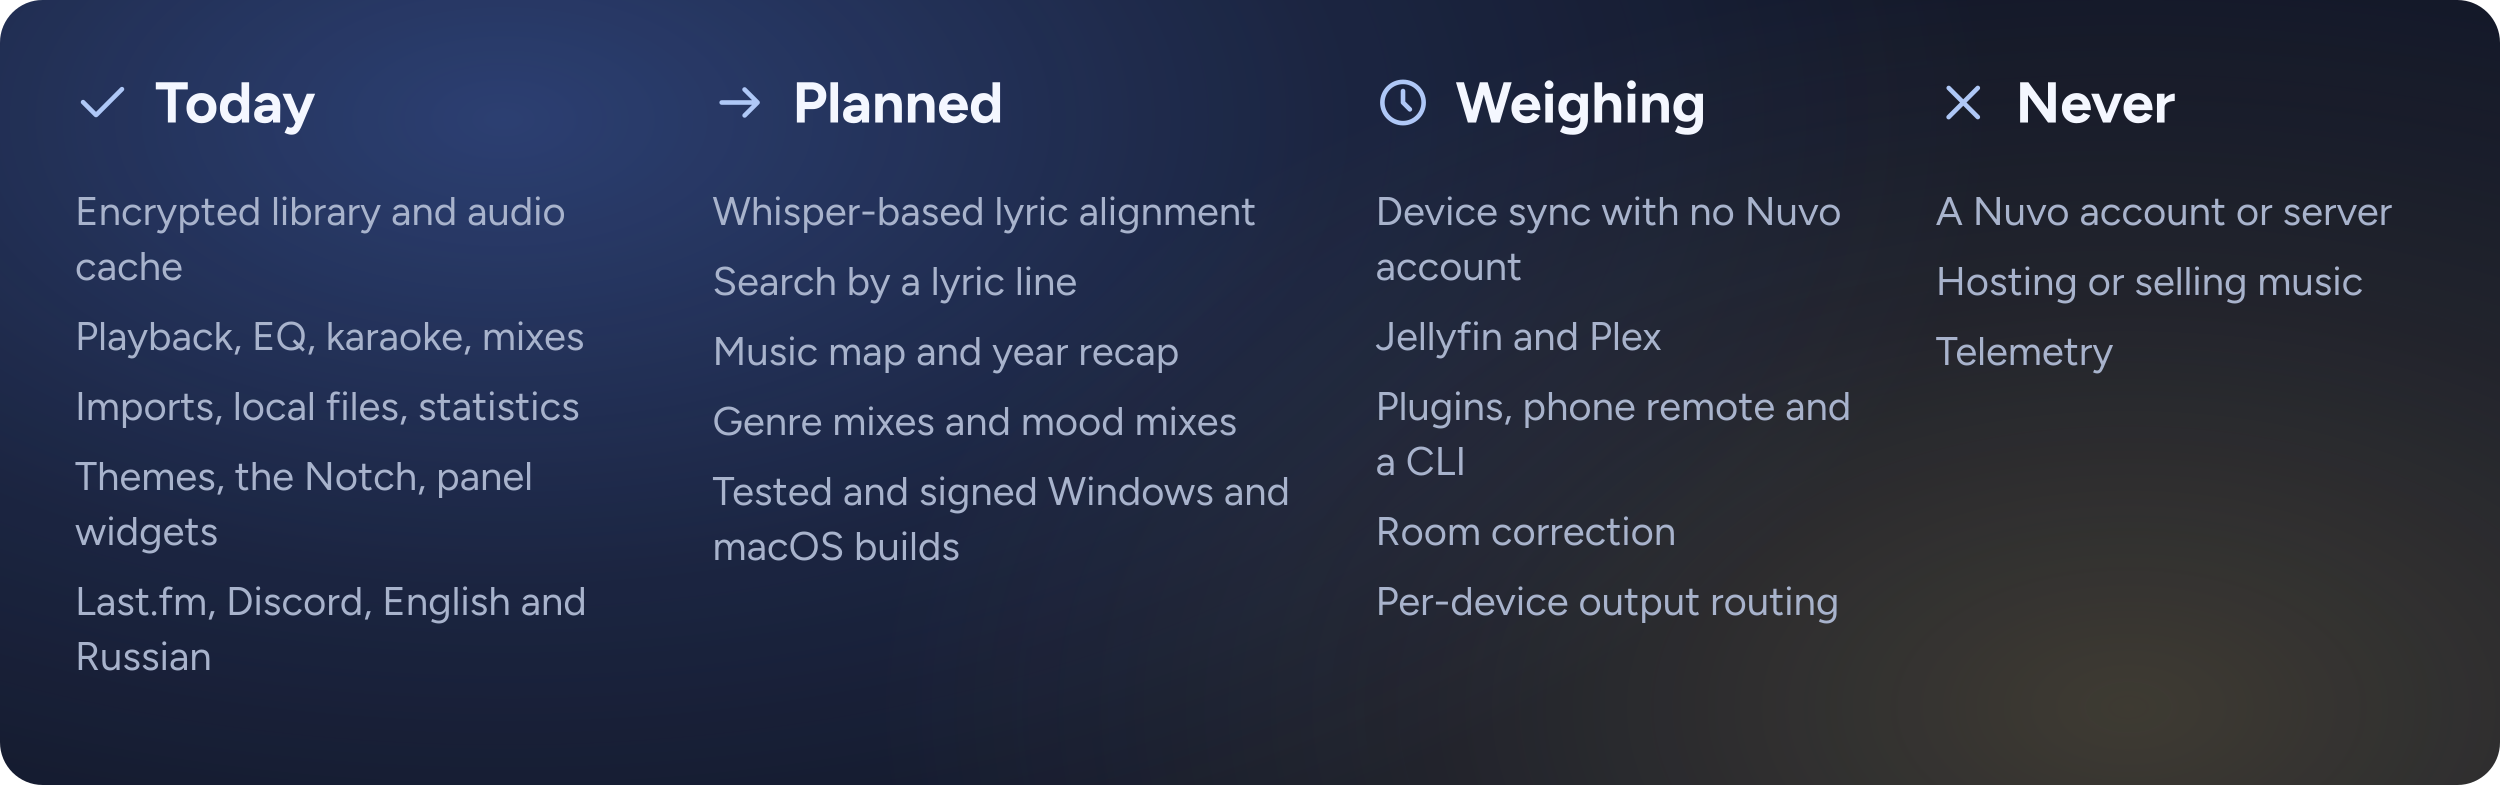
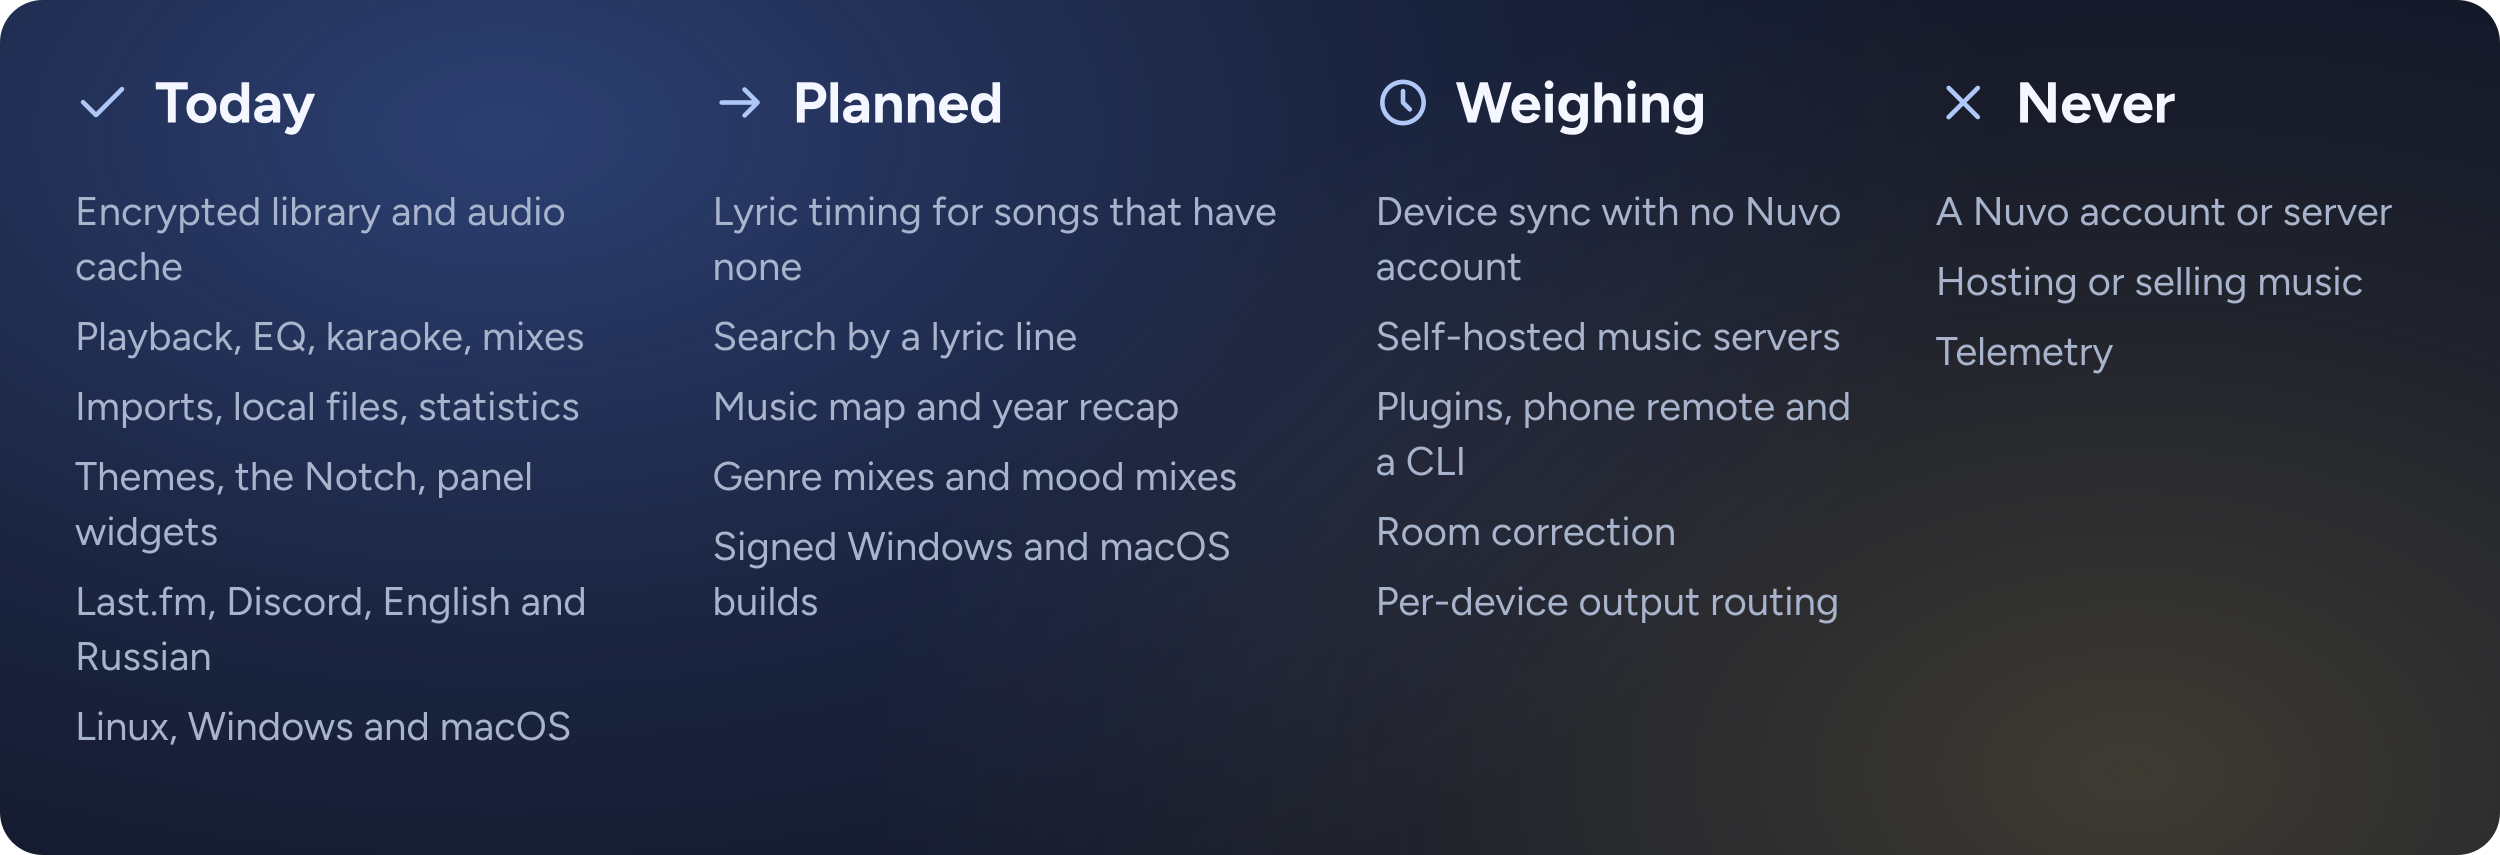
- <svg xmlns="http://www.w3.org/2000/svg" width="1000" height="314" viewBox="0 0 1000 314" role="img" aria-label="Roadmap">
+ <svg xmlns="http://www.w3.org/2000/svg" width="1000" height="342" viewBox="0 0 1000 342" role="img" aria-label="Roadmap">
  <style>@keyframes da{to{transform:translate(26%,18%)}}@keyframes db{to{transform:translate(-24%,-16%)}}.da,.db{transform-box:fill-box}.da{animation:da 47s ease-in-out infinite alternate}.db{animation:db 61s ease-in-out infinite alternate}@media (prefers-reduced-motion:reduce){*{animation:none!important}}</style>
  <defs>
    <path id="g400-2c" d="M40 115 97 -96H187L109 115Z" />
    <path id="g400-2d" d="M58 -261V-334H358V-261Z" />
    <path id="g400-2e" d="M104 14Q81 14 64 -2Q48 -19 48 -41Q48 -64 64 -80Q81 -97 104 -97Q127 -97 143 -80Q159 -64 159 -41Q159 -19 143 -2Q127 14 104 14Z" />
    <path id="g400-41" d="M9 0 294 -700H382L667 0H578L497 -199H180L99 0ZM209 -275H467L338 -594Z" />
    <path id="g400-43" d="M388 12Q288 12 211 -34Q134 -81 90 -162Q46 -244 46 -350Q46 -456 90 -538Q133 -619 210 -666Q286 -712 385 -712Q448 -712 506 -690Q564 -667 610 -626Q656 -586 681 -533L608 -496Q588 -538 553 -569Q518 -600 475 -618Q432 -635 385 -635Q312 -635 254 -598Q196 -562 164 -498Q131 -434 131 -350Q131 -266 164 -201Q197 -136 256 -100Q314 -63 388 -63Q436 -63 479 -82Q522 -102 556 -136Q591 -170 611 -214L685 -177Q659 -122 614 -79Q568 -36 510 -12Q451 12 388 12Z" />
    <path id="g400-44" d="M93 0V-700H306Q405 -700 480 -656Q556 -611 599 -532Q642 -453 642 -350Q642 -248 599 -169Q556 -90 480 -45Q405 0 306 0ZM178 -78H306Q359 -78 404 -98Q449 -119 484 -157Q518 -195 538 -244Q557 -294 557 -350Q557 -406 538 -456Q518 -505 484 -543Q449 -581 404 -602Q359 -622 306 -622H178Z" />
    <path id="g400-45" d="M93 0V-700H507V-623H178V-397H478V-321H178V-77H509V0Z" />
    <path id="g400-47" d="M410 12Q303 12 221 -34Q139 -81 92 -162Q46 -244 46 -349Q46 -456 92 -538Q139 -619 221 -666Q303 -712 410 -712Q466 -712 519 -694Q572 -675 616 -643Q660 -611 687 -570L620 -524Q600 -556 566 -582Q532 -607 492 -621Q451 -635 410 -635Q329 -635 266 -598Q203 -562 167 -498Q131 -434 131 -349Q131 -267 166 -202Q202 -138 266 -101Q329 -64 410 -64Q477 -64 530 -92Q582 -120 612 -170Q642 -220 643 -284H471V-357H724V-291Q724 -200 684 -132Q643 -64 572 -26Q501 12 410 12Z" />
    <path id="g400-48" d="M93 0V-700H178V-399H574V-700H658V0H574V-322H178V0Z" />
    <path id="g400-49" d="M93 0V-700H178V0Z" />
-     <path id="g400-4a" d="M197 12Q161 12 130 2Q100 -9 76 -26Q52 -44 35 -66Q18 -89 7 -113L71 -150Q92 -113 122 -89Q153 -65 198 -65Q234 -65 268 -82Q303 -99 325 -139Q347 -179 347 -244V-700H431V-211Q431 -156 412 -114Q392 -72 358 -44Q325 -16 283 -2Q241 12 197 12Z" />
    <path id="g400-4c" d="M93 0V-700H178V-77H508V0Z" />
    <path id="g400-4d" d="M93 0V-700H181L423 -342L665 -700H752V0H668V-564L423 -199L178 -562V0Z" />
    <path id="g400-4e" d="M93 0V-700H179L596 -138V-700H681V0H596L178 -565V0Z" />
    <path id="g400-4f" d="M391 12Q290 12 212 -34Q134 -80 90 -162Q46 -244 46 -350Q46 -457 90 -538Q133 -620 210 -666Q287 -712 388 -712Q489 -712 566 -666Q644 -619 687 -538Q730 -456 730 -350Q730 -244 687 -162Q644 -80 568 -34Q491 12 391 12ZM391 -65Q466 -65 523 -102Q580 -138 612 -202Q645 -266 645 -350Q645 -433 612 -498Q579 -562 522 -598Q464 -635 388 -635Q313 -635 255 -598Q197 -562 164 -498Q131 -433 131 -350Q131 -266 164 -202Q197 -138 256 -102Q315 -65 391 -65Z" />
    <path id="g400-50" d="M93 0V-700H321Q389 -700 442 -672Q494 -644 524 -594Q553 -544 553 -478Q553 -414 526 -364Q499 -314 452 -286Q405 -257 343 -257H178V0ZM178 -334H343Q398 -334 434 -374Q469 -415 469 -478Q469 -543 427 -583Q385 -623 320 -623H178Z" />
    <path id="g400-51" d="M677 39 589 -50Q548 -20 498 -4Q448 12 391 12Q290 12 212 -34Q134 -80 90 -162Q46 -244 46 -350Q46 -430 71 -496Q96 -563 142 -611Q187 -659 250 -686Q313 -712 388 -712Q489 -712 566 -666Q644 -619 687 -538Q730 -456 730 -350Q730 -276 708 -212Q686 -148 646 -102L731 -16ZM391 -65Q431 -65 466 -76Q501 -88 530 -110L427 -214L483 -267L587 -161Q615 -199 630 -246Q645 -293 645 -350Q645 -433 612 -498Q579 -562 522 -598Q464 -635 388 -635Q313 -635 255 -598Q197 -562 164 -498Q131 -433 131 -350Q131 -266 164 -202Q197 -138 256 -102Q315 -65 391 -65Z" />
    <path id="g400-52" d="M93 0V-700H321Q389 -700 442 -673Q494 -646 524 -598Q553 -550 553 -488Q553 -419 514 -368Q474 -316 410 -292L581 0H488L327 -276Q320 -275 313 -275Q306 -275 299 -275H178V0ZM178 -353H333Q371 -353 401 -370Q431 -388 450 -418Q468 -449 468 -488Q468 -548 426 -586Q385 -623 319 -623H178Z" />
    <path id="g400-53" d="M317 12Q259 12 214 0Q169 -13 136 -36Q103 -58 82 -86Q61 -113 51 -144L132 -172Q147 -128 192 -96Q238 -63 304 -63Q385 -63 431 -95Q477 -127 477 -180Q477 -229 436 -260Q395 -290 328 -307L251 -327Q204 -339 164 -362Q125 -386 102 -422Q78 -459 78 -510Q78 -605 140 -658Q201 -712 317 -712Q386 -712 436 -690Q486 -667 518 -632Q549 -598 562 -558L482 -530Q463 -580 418 -608Q373 -637 309 -637Q242 -637 202 -604Q163 -572 163 -516Q163 -468 194 -442Q225 -417 275 -405L352 -386Q454 -362 508 -306Q563 -251 563 -187Q563 -132 535 -86Q507 -41 452 -14Q398 12 317 12Z" />
    <path id="g400-54" d="M234 0V-623H11V-700H541V-623H318V0Z" />
    <path id="g400-57" d="M223 0 9 -700H94L269 -129L438 -700H522L688 -131L865 -700H950L733 0H642L480 -563L313 0Z" />
    <path id="g400-61" d="M228 12Q140 12 90 -28Q41 -69 41 -141Q41 -217 92 -258Q142 -298 233 -298H372Q367 -369 337 -404Q307 -440 247 -440Q206 -440 176 -424Q147 -407 128 -371L56 -399Q75 -434 102 -460Q129 -485 165 -498Q201 -512 247 -512Q317 -512 362 -484Q408 -457 431 -404Q454 -350 453 -271L452 0H378L374 -67Q352 -29 315 -8Q278 12 228 12ZM232 -58Q275 -58 307 -76Q339 -95 356 -129Q374 -163 374 -211V-231H251Q181 -231 152 -208Q122 -185 122 -142Q122 -103 151 -80Q180 -58 232 -58Z" />
    <path id="g400-62" d="M319 12Q264 12 221 -14Q178 -40 150 -85L146 0H70V-700H150V-416Q178 -461 221 -486Q264 -512 319 -512Q386 -512 437 -479Q488 -446 516 -387Q545 -328 545 -250Q545 -173 516 -114Q488 -54 437 -21Q386 12 319 12ZM301 -61Q348 -61 384 -85Q421 -109 442 -152Q464 -195 464 -250Q464 -305 444 -348Q423 -391 386 -415Q349 -439 302 -439Q258 -439 224 -415Q189 -391 170 -348Q150 -305 150 -250Q150 -195 170 -152Q189 -109 223 -85Q257 -61 301 -61Z" />
    <path id="g400-63" d="M293 12Q219 12 162 -22Q105 -55 73 -114Q41 -173 41 -250Q41 -327 72 -386Q104 -445 161 -478Q218 -512 291 -512Q363 -512 420 -479Q477 -446 507 -386L434 -353Q414 -393 376 -416Q338 -438 289 -438Q240 -438 202 -414Q165 -390 144 -348Q122 -305 122 -250Q122 -195 144 -152Q165 -110 204 -86Q242 -62 291 -62Q340 -62 378 -87Q417 -112 437 -157L510 -124Q480 -60 423 -24Q366 12 293 12Z" />
    <path id="g400-64" d="M267 12Q200 12 149 -21Q98 -54 70 -114Q41 -173 41 -250Q41 -328 70 -387Q98 -446 149 -479Q200 -512 267 -512Q322 -512 366 -486Q409 -461 436 -416V-700H516V0H440L436 -85Q409 -40 366 -14Q322 12 267 12ZM285 -61Q329 -61 362 -84Q396 -108 416 -150Q435 -193 436 -246V-253Q435 -307 416 -350Q396 -392 362 -416Q328 -439 284 -439Q237 -439 200 -415Q163 -391 142 -348Q122 -305 122 -250Q122 -195 143 -152Q164 -109 201 -85Q238 -61 285 -61Z" />
    <path id="g400-65" d="M289 12Q216 12 160 -22Q104 -55 72 -114Q41 -173 41 -250Q41 -327 72 -386Q104 -445 160 -478Q215 -512 287 -512Q357 -512 408 -478Q459 -443 487 -381Q515 -319 515 -235H122Q127 -153 174 -107Q221 -61 293 -61Q346 -61 382 -86Q419 -111 439 -152L508 -117Q489 -78 458 -49Q426 -20 384 -4Q341 12 289 12ZM128 -302H429Q426 -345 406 -376Q387 -407 356 -424Q325 -441 286 -441Q248 -441 213 -424Q178 -408 155 -376Q132 -345 128 -302Z" />
    <path id="g400-66" d="M120 0V-431H28V-500H120V-557Q120 -635 156 -674Q193 -714 268 -714Q288 -714 313 -707Q338 -700 366 -687L336 -624Q313 -633 297 -638Q281 -643 270 -643Q235 -643 218 -620Q200 -598 200 -551V-500H345V-431H200V0Z" />
    <path id="g400-67" d="M270 212Q222 212 182 202Q143 193 116 182Q88 170 76 162L106 97Q119 104 143 114Q167 125 200 132Q232 140 269 140Q317 140 356 120Q394 101 416 60Q437 18 437 -47V-100Q410 -55 366 -30Q322 -4 267 -4Q200 -4 149 -36Q98 -68 70 -126Q41 -183 41 -257Q41 -333 70 -390Q98 -448 149 -480Q200 -512 267 -512Q322 -512 366 -487Q410 -462 437 -416V-500H517V-48Q517 38 485 96Q453 154 397 183Q341 212 270 212ZM286 -73Q330 -73 364 -97Q398 -121 417 -162Q436 -204 436 -259Q436 -312 416 -354Q397 -395 364 -418Q330 -442 285 -442Q238 -442 202 -418Q165 -395 144 -354Q124 -312 124 -259Q124 -204 145 -162Q166 -121 202 -97Q239 -73 286 -73Z" />
    <path id="g400-68" d="M70 0V-700H150V-427Q175 -468 215 -490Q255 -512 308 -512Q366 -512 410 -488Q454 -465 478 -414Q503 -363 502 -280V0H422V-256Q422 -330 404 -369Q387 -408 357 -422Q327 -437 289 -437Q223 -437 186 -390Q150 -344 150 -259V0Z" />
    <path id="g400-69" d="M75 0V-500H155V0ZM116 -616Q96 -616 81 -631Q66 -646 66 -666Q66 -687 81 -702Q96 -716 116 -716Q137 -716 152 -702Q166 -687 166 -666Q166 -646 152 -631Q137 -616 116 -616Z" />
    <path id="g400-6b" d="M70 0V-700H150V-274L363 -500H464L278 -300L484 0H385L225 -242L150 -163V0Z" />
    <path id="g400-6c" d="M70 0V-700H150V0Z" />
    <path id="g400-6d" d="M70 0V-500H145L149 -430Q172 -470 208 -491Q244 -512 292 -512Q352 -512 394 -484Q437 -456 456 -399Q477 -454 518 -483Q558 -512 614 -512Q698 -512 746 -456Q795 -400 794 -286V0H714V-256Q714 -330 698 -369Q683 -408 657 -422Q631 -437 597 -437Q538 -437 505 -390Q472 -344 472 -259V0H392V-256Q392 -330 376 -369Q361 -408 334 -422Q308 -437 274 -437Q216 -437 183 -390Q150 -344 150 -259V0Z" />
    <path id="g400-6e" d="M70 0V-500H145L149 -425Q174 -467 214 -490Q254 -512 307 -512Q366 -512 410 -488Q453 -465 478 -414Q502 -363 501 -280V0H421V-256Q421 -330 404 -369Q387 -408 357 -422Q327 -437 289 -437Q223 -437 186 -390Q150 -344 150 -259V0Z" />
    <path id="g400-6f" d="M291 12Q218 12 162 -22Q105 -55 73 -114Q41 -173 41 -250Q41 -327 72 -386Q104 -445 160 -478Q217 -512 289 -512Q363 -512 420 -478Q476 -445 508 -386Q539 -327 539 -250Q539 -173 508 -114Q476 -55 420 -22Q364 12 291 12ZM291 -62Q341 -62 378 -86Q415 -110 436 -152Q458 -194 458 -250Q458 -306 436 -348Q415 -390 377 -414Q339 -438 289 -438Q240 -438 202 -414Q165 -390 144 -348Q122 -306 122 -250Q122 -195 144 -152Q165 -110 204 -86Q242 -62 291 -62Z" />
    <path id="g400-70" d="M75 200V-500H150L154 -415Q182 -460 226 -486Q269 -512 324 -512Q391 -512 442 -479Q493 -446 522 -387Q550 -328 550 -250Q550 -173 522 -114Q493 -54 442 -21Q391 12 324 12Q269 12 226 -14Q183 -39 155 -84V200ZM306 -61Q353 -61 390 -85Q426 -109 448 -152Q469 -195 469 -250Q469 -305 448 -348Q428 -391 391 -415Q354 -439 307 -439Q263 -439 228 -415Q194 -391 174 -348Q155 -305 155 -250Q155 -195 174 -152Q194 -109 228 -85Q262 -61 306 -61Z" />
    <path id="g400-72" d="M70 0V-500H150V-411Q180 -458 228 -480Q275 -502 327 -502V-427Q283 -427 242 -412Q202 -398 176 -365Q150 -332 150 -275V0Z" />
    <path id="g400-73" d="M245 12Q190 12 149 -4Q108 -21 80 -48Q53 -75 41 -107L111 -136Q128 -102 162 -81Q196 -60 237 -60Q284 -60 316 -78Q348 -97 348 -131Q348 -162 324 -181Q301 -200 255 -212L207 -225Q139 -243 101 -280Q63 -316 63 -362Q63 -433 110 -472Q156 -512 248 -512Q292 -512 328 -499Q364 -486 390 -462Q416 -439 428 -407L358 -376Q345 -410 315 -425Q285 -440 242 -440Q196 -440 170 -420Q144 -401 144 -366Q144 -346 166 -328Q187 -311 229 -300L279 -287Q328 -275 361 -252Q394 -228 411 -198Q428 -168 428 -134Q428 -89 404 -56Q380 -23 339 -6Q298 12 245 12Z" />
    <path id="g400-74" d="M258 12Q185 12 145 -26Q105 -64 105 -133V-429H18V-500H105V-656H185V-500H335V-429H185V-141Q185 -103 206 -82Q226 -62 263 -62Q275 -62 286 -66Q298 -69 317 -83L348 -18Q322 -1 301 6Q280 12 258 12Z" />
    <path id="g400-75" d="M251 12Q193 12 150 -12Q106 -35 82 -86Q57 -138 57 -220V-500H137V-244Q137 -170 154 -131Q171 -92 202 -78Q232 -63 270 -63Q335 -63 372 -110Q408 -157 408 -241V-500H488V0H413L409 -75Q384 -33 344 -10Q304 12 251 12Z" />
    <path id="g400-76" d="M218 0 9 -500H92L260 -93L427 -500H511L302 0Z" />
    <path id="g400-77" d="M180 0 10 -500H91L221 -112L353 -500H433L563 -115L693 -500H774L604 0H524L393 -391L261 0Z" />
    <path id="g400-78" d="M10 0 195 -259 23 -500H118L239 -324L358 -500H453L284 -258L465 0H369L239 -194L107 0Z" />
    <path id="g400-79" d="M115 212Q96 212 71 204Q46 197 18 185L48 118Q71 128 88 133Q106 138 116 138Q143 138 160 124Q178 109 190 82L224 -2L9 -500H94L264 -95L432 -500H518L278 70Q259 114 238 146Q218 178 189 195Q160 212 115 212Z" />
    <path id="g700-4e" d="M76 0V-700H219L561 -230V-700H697V0H561L213 -479V0Z" />
    <path id="g700-50" d="M76 0V-700H336Q410 -700 467 -670Q524 -641 556 -588Q588 -536 588 -467Q588 -399 557 -346Q526 -293 472 -262Q418 -232 347 -232H213V0ZM213 -358H344Q390 -358 420 -388Q449 -419 449 -467Q449 -515 416 -545Q384 -575 333 -575H213Z" />
    <path id="g700-54" d="M224 0V-575H14V-700H570V-575H361V0Z" />
    <path id="g700-57" d="M215 0 8 -700H147L289 -210L424 -700H560L696 -217L838 -700H977L768 0H624L492 -486L358 0Z" />
    <path id="g700-61" d="M219 12Q129 12 80 -28Q30 -68 30 -141Q30 -221 84 -262Q137 -302 234 -302H352Q345 -348 323 -372Q301 -397 260 -397Q228 -397 202 -383Q176 -369 158 -340L42 -380Q56 -412 83 -442Q110 -473 154 -492Q197 -512 260 -512Q336 -512 386 -483Q437 -454 462 -402Q486 -349 485 -277L482 0H359L357 -58Q338 -24 304 -6Q269 12 219 12ZM241 -98Q273 -98 299 -113Q325 -128 340 -152Q355 -176 355 -202V-204H280Q215 -204 190 -188Q165 -173 165 -145Q165 -123 185 -110Q205 -98 241 -98Z" />
    <path id="g700-64" d="M256 12Q187 12 136 -20Q86 -52 58 -111Q30 -170 30 -250Q30 -331 58 -390Q86 -448 136 -480Q187 -512 256 -512Q305 -512 344 -492Q382 -471 406 -433V-700H538V0H413L409 -70Q384 -31 345 -10Q306 12 256 12ZM290 -109Q323 -109 348 -126Q374 -142 389 -172Q404 -202 406 -240V-260Q404 -298 389 -328Q374 -357 348 -374Q322 -390 289 -390Q253 -390 226 -372Q198 -355 182 -323Q167 -291 167 -250Q167 -209 183 -177Q199 -145 226 -127Q254 -109 290 -109Z" />
    <path id="g700-65" d="M283 12Q209 12 152 -22Q95 -55 62 -114Q30 -173 30 -250Q30 -327 64 -386Q97 -445 156 -478Q214 -512 290 -512Q356 -512 412 -478Q467 -443 500 -376Q534 -310 534 -215H168Q173 -165 211 -136Q249 -106 297 -106Q338 -106 364 -124Q390 -141 404 -169L522 -123Q501 -81 468 -50Q434 -20 388 -4Q342 12 283 12ZM175 -313H391Q388 -344 371 -363Q354 -382 331 -391Q308 -400 286 -400Q265 -400 240 -392Q216 -383 198 -364Q179 -345 175 -313Z" />
    <path id="g700-67" d="M282 213Q225 213 181 205Q137 197 107 184Q77 171 58 158L110 52Q124 60 147 70Q170 81 202 88Q234 96 276 96Q316 96 346 80Q377 65 394 32Q412 0 412 -50V-98Q387 -59 347 -36Q307 -14 256 -14Q187 -14 136 -44Q86 -74 58 -128Q30 -182 30 -256Q30 -334 58 -392Q86 -449 136 -480Q187 -512 256 -512Q307 -512 347 -488Q387 -465 412 -422V-500H544V-54Q544 30 512 90Q480 151 422 182Q363 213 282 213ZM294 -125Q328 -125 354 -142Q379 -160 393 -190Q407 -221 407 -260Q407 -300 392 -330Q378 -360 352 -377Q327 -394 293 -394Q258 -394 231 -377Q204 -360 189 -330Q174 -300 173 -260Q174 -221 189 -190Q204 -160 232 -142Q259 -125 294 -125Z" />
    <path id="g700-68" d="M58 0V-700H190V-436Q215 -473 252 -492Q289 -512 335 -512Q395 -512 436 -488Q478 -464 500 -414Q522 -363 522 -283V0H390V-256Q390 -307 378 -335Q366 -363 345 -376Q324 -388 296 -388Q245 -389 218 -357Q190 -325 190 -262V0Z" />
    <path id="g700-69" d="M65 0V-500H197V0ZM131 -581Q101 -581 78 -604Q55 -626 55 -657Q55 -688 78 -710Q101 -733 131 -733Q162 -733 184 -710Q207 -688 207 -657Q207 -626 184 -604Q162 -581 131 -581Z" />
    <path id="g700-6c" d="M57 0V-700H189V0Z" />
    <path id="g700-6e" d="M57 0V-500H181L187 -432Q211 -471 248 -492Q286 -512 334 -512Q393 -512 435 -488Q477 -464 499 -414Q521 -363 520 -283V0H388V-256Q388 -307 376 -335Q365 -363 344 -376Q323 -388 295 -388Q244 -389 216 -357Q189 -325 189 -262V0Z" />
    <path id="g700-6f" d="M292 12Q216 12 156 -22Q97 -55 64 -114Q30 -173 30 -250Q30 -327 63 -386Q96 -445 155 -478Q214 -512 290 -512Q367 -512 426 -478Q485 -445 518 -386Q551 -327 551 -250Q551 -173 518 -114Q485 -55 426 -22Q368 12 292 12ZM292 -110Q329 -110 357 -128Q385 -146 400 -178Q416 -209 416 -250Q416 -291 400 -322Q384 -354 356 -372Q327 -390 290 -390Q254 -390 226 -372Q197 -354 181 -322Q165 -291 165 -250Q165 -209 181 -178Q197 -146 226 -128Q255 -110 292 -110Z" />
    <path id="g700-72" d="M57 0V-500H189V-408Q220 -455 268 -478Q315 -502 366 -502V-374Q320 -374 280 -363Q239 -352 214 -327Q189 -302 189 -263V0Z" />
    <path id="g700-76" d="M212 0 7 -500H143L278 -151L413 -500H549L344 0Z" />
    <path id="g700-79" d="M157 212Q130 212 98 202Q65 191 40 177L89 70Q106 79 120 84Q135 90 146 90Q167 90 183 78Q199 67 209 45L230 -6L4 -500H149L291 -155L427 -500H572L345 43Q324 93 301 132Q278 170 244 191Q211 212 157 212Z" />
    <clipPath id="c1">
-       <rect x="0.0" y="0.0" width="1000.0" height="314.0" rx="17.1" />
+       <rect x="0.0" y="0.0" width="1000.0" height="342.0" rx="17.1" />
    </clipPath>
    <radialGradient id="r2">
      <stop offset="0" stop-color="#5C8BFF" stop-opacity="0.34" />
      <stop offset=".55" stop-color="#5C8BFF" stop-opacity="0.116" />
      <stop offset="1" stop-color="#5C8BFF" stop-opacity="0" />
    </radialGradient>
    <radialGradient id="r3">
      <stop offset="0" stop-color="#F6CE5B" stop-opacity="0.19" />
      <stop offset=".55" stop-color="#F6CE5B" stop-opacity="0.065" />
      <stop offset="1" stop-color="#F6CE5B" stop-opacity="0" />
    </radialGradient>
  </defs>
  <g clip-path="url(#c1)">
-     <rect x="0" y="0" width="1000" height="314" fill="#131829" />
-     <ellipse cx="200" cy="47" rx="600" ry="330" fill="url(#r2)" class="da" />
-     <ellipse cx="850" cy="283" rx="500" ry="298" fill="url(#r3)" class="db" />
+     <rect x="0" y="0" width="1000" height="342" fill="#131829" />
+     <ellipse cx="200" cy="51" rx="600" ry="359" fill="url(#r2)" class="da" />
+     <ellipse cx="850" cy="308" rx="500" ry="325" fill="url(#r3)" class="db" />
  </g>
  <g transform="translate(30.0 30.0) scale(0.917)" color="#AFC8F7" fill="none" stroke="currentColor" stroke-width="2" stroke-linecap="round" stroke-linejoin="round">
    <path fill="currentColor" stroke="none" fill-rule="evenodd" clip-rule="evenodd" d="M21.192 5.465a1 1 0 0 1 0 1.414L9.95 18.122a1.1 1.1 0 0 1-1.556 0l-5.586-5.586a1 1 0 1 1 1.415-1.415l4.95 4.95L19.777 5.465a1 1 0 0 1 1.414 0Z" />
  </g>
  <g transform="translate(62.0 49.0) scale(0.023)" fill="#F4F7FF">
    <use href="#g700-54" x="0" />
    <use href="#g700-6f" x="518" />
    <use href="#g700-64" x="1099" />
    <use href="#g700-61" x="1694" />
    <use href="#g700-79" x="2213" />
  </g>
  <g transform="translate(30.0 90.0) scale(0.016)" fill="#A8B3CC">
    <use href="#g400-45" x="0" />
    <use href="#g400-6e" x="592" />
    <use href="#g400-63" x="1150" />
    <use href="#g400-72" x="1691" />
    <use href="#g400-79" x="2029" />
    <use href="#g400-70" x="2555" />
    <use href="#g400-74" x="3146" />
    <use href="#g400-65" x="3524" />
    <use href="#g400-64" x="4070" />
    <use href="#g400-6c" x="4903" />
    <use href="#g400-69" x="5123" />
    <use href="#g400-62" x="5355" />
    <use href="#g400-72" x="5941" />
    <use href="#g400-61" x="6279" />
    <use href="#g400-72" x="6789" />
    <use href="#g400-79" x="7127" />
    <use href="#g400-61" x="7900" />
    <use href="#g400-6e" x="8410" />
    <use href="#g400-64" x="8968" />
    <use href="#g400-61" x="9801" />
    <use href="#g400-75" x="10311" />
    <use href="#g400-64" x="10869" />
    <use href="#g400-69" x="11455" />
    <use href="#g400-6f" x="11687" />
  </g>
  <g transform="translate(30.0 112.0) scale(0.016)" fill="#A8B3CC">
    <use href="#g400-63" x="0" />
    <use href="#g400-61" x="541" />
    <use href="#g400-63" x="1051" />
    <use href="#g400-68" x="1592" />
    <use href="#g400-65" x="2150" />
  </g>
  <g transform="translate(30.0 140.0) scale(0.016)" fill="#A8B3CC">
    <use href="#g400-50" x="0" />
    <use href="#g400-6c" x="579" />
    <use href="#g400-61" x="799" />
    <use href="#g400-79" x="1301" />
    <use href="#g400-62" x="1827" />
    <use href="#g400-61" x="2413" />
    <use href="#g400-63" x="2923" />
    <use href="#g400-6b" x="3464" />
    <use href="#g400-2c" x="3949" />
    <use href="#g400-45" x="4422" />
    <use href="#g400-51" x="5014" />
    <use href="#g400-2c" x="5794" />
    <use href="#g400-6b" x="6267" />
    <use href="#g400-61" x="6741" />
    <use href="#g400-72" x="7251" />
    <use href="#g400-61" x="7589" />
    <use href="#g400-6f" x="8099" />
    <use href="#g400-6b" x="8679" />
    <use href="#g400-65" x="9153" />
    <use href="#g400-2c" x="9699" />
    <use href="#g400-6d" x="10172" />
    <use href="#g400-69" x="11023" />
    <use href="#g400-78" x="11255" />
    <use href="#g400-65" x="11725" />
    <use href="#g400-73" x="12271" />
  </g>
  <g transform="translate(30.0 168.0) scale(0.016)" fill="#A8B3CC">
    <use href="#g400-49" x="0" />
    <use href="#g400-6d" x="271" />
    <use href="#g400-70" x="1122" />
    <use href="#g400-6f" x="1713" />
    <use href="#g400-72" x="2293" />
    <use href="#g400-74" x="2631" />
    <use href="#g400-73" x="3009" />
    <use href="#g400-2c" x="3475" />
    <use href="#g400-6c" x="3948" />
    <use href="#g400-6f" x="4168" />
    <use href="#g400-63" x="4748" />
    <use href="#g400-61" x="5289" />
    <use href="#g400-6c" x="5799" />
    <use href="#g400-66" x="6266" />
    <use href="#g400-69" x="6635" />
    <use href="#g400-6c" x="6867" />
    <use href="#g400-65" x="7087" />
    <use href="#g400-73" x="7633" />
    <use href="#g400-2c" x="8099" />
    <use href="#g400-73" x="8572" />
    <use href="#g400-74" x="9038" />
    <use href="#g400-61" x="9416" />
    <use href="#g400-74" x="9926" />
    <use href="#g400-69" x="10304" />
    <use href="#g400-73" x="10536" />
    <use href="#g400-74" x="11002" />
    <use href="#g400-69" x="11380" />
    <use href="#g400-63" x="11612" />
    <use href="#g400-73" x="12153" />
  </g>
  <g transform="translate(30.0 196.0) scale(0.016)" fill="#A8B3CC">
    <use href="#g400-54" x="0" />
    <use href="#g400-68" x="552" />
    <use href="#g400-65" x="1110" />
    <use href="#g400-6d" x="1656" />
    <use href="#g400-65" x="2507" />
    <use href="#g400-73" x="3053" />
    <use href="#g400-2c" x="3519" />
    <use href="#g400-74" x="3992" />
    <use href="#g400-68" x="4370" />
    <use href="#g400-65" x="4928" />
    <use href="#g400-4e" x="5721" />
    <use href="#g400-6f" x="6495" />
    <use href="#g400-74" x="7075" />
    <use href="#g400-63" x="7453" />
    <use href="#g400-68" x="7994" />
    <use href="#g400-2c" x="8552" />
    <use href="#g400-70" x="9025" />
    <use href="#g400-61" x="9616" />
    <use href="#g400-6e" x="10126" />
    <use href="#g400-65" x="10684" />
    <use href="#g400-6c" x="11230" />
  </g>
  <g transform="translate(30.0 218.0) scale(0.016)" fill="#A8B3CC">
    <use href="#g400-77" x="0" />
    <use href="#g400-69" x="784" />
    <use href="#g400-64" x="1016" />
    <use href="#g400-67" x="1602" />
    <use href="#g400-65" x="2189" />
    <use href="#g400-74" x="2735" />
    <use href="#g400-73" x="3113" />
  </g>
  <g transform="translate(30.0 246.0) scale(0.016)" fill="#A8B3CC">
    <use href="#g400-4c" x="0" />
    <use href="#g400-61" x="520" />
    <use href="#g400-73" x="1030" />
    <use href="#g400-74" x="1496" />
    <use href="#g400-2e" x="1874" />
    <use href="#g400-66" x="2082" />
    <use href="#g400-6d" x="2451" />
    <use href="#g400-2c" x="3302" />
    <use href="#g400-44" x="3775" />
    <use href="#g400-69" x="4463" />
    <use href="#g400-73" x="4695" />
    <use href="#g400-63" x="5161" />
    <use href="#g400-6f" x="5702" />
    <use href="#g400-72" x="6282" />
    <use href="#g400-64" x="6620" />
    <use href="#g400-2c" x="7206" />
    <use href="#g400-45" x="7679" />
    <use href="#g400-6e" x="8271" />
    <use href="#g400-67" x="8829" />
    <use href="#g400-6c" x="9416" />
    <use href="#g400-69" x="9636" />
    <use href="#g400-73" x="9868" />
    <use href="#g400-68" x="10334" />
    <use href="#g400-61" x="11139" />
    <use href="#g400-6e" x="11649" />
    <use href="#g400-64" x="12207" />
  </g>
  <g transform="translate(30.0 268.0) scale(0.016)" fill="#A8B3CC">
    <use href="#g400-52" x="0" />
    <use href="#g400-75" x="626" />
    <use href="#g400-73" x="1184" />
    <use href="#g400-73" x="1650" />
    <use href="#g400-69" x="2116" />
    <use href="#g400-61" x="2348" />
    <use href="#g400-6e" x="2858" />
  </g>
+   <g transform="translate(30.0 296.0) scale(0.016)" fill="#A8B3CC">
+     <use href="#g400-4c" x="0" />
+     <use href="#g400-69" x="520" />
+     <use href="#g400-6e" x="752" />
+     <use href="#g400-75" x="1310" />
+     <use href="#g400-78" x="1868" />
+     <use href="#g400-2c" x="2343" />
+     <use href="#g400-57" x="2816" />
+     <use href="#g400-69" x="3776" />
+     <use href="#g400-6e" x="4008" />
+     <use href="#g400-64" x="4566" />
+     <use href="#g400-6f" x="5152" />
+     <use href="#g400-77" x="5719" />
+     <use href="#g400-73" x="6503" />
+     <use href="#g400-61" x="7216" />
+     <use href="#g400-6e" x="7726" />
+     <use href="#g400-64" x="8284" />
+     <use href="#g400-6d" x="9117" />
+     <use href="#g400-61" x="9968" />
+     <use href="#g400-63" x="10478" />
+     <use href="#g400-4f" x="11019" />
+     <use href="#g400-53" x="11795" />
+   </g>
  <g transform="translate(285.0 30.0) scale(0.917)" color="#AFC8F7" fill="none" stroke="currentColor" stroke-width="2" stroke-linecap="round" stroke-linejoin="round">
    <path fill="currentColor" stroke="none" fill-rule="evenodd" clip-rule="evenodd" d="m14.707 5.636 5.657 5.657a1 1 0 0 1 0 1.414l-5.657 5.657a1 1 0 0 1-1.414-1.414l3.95-3.95H4a1 1 0 1 1 0-2h13.243l-3.95-3.95a1 1 0 1 1 1.414-1.414" />
  </g>
  <g transform="translate(317.0 49.0) scale(0.023)" fill="#F4F7FF">
    <use href="#g700-50" x="0" />
    <use href="#g700-6c" x="603" />
    <use href="#g700-61" x="849" />
    <use href="#g700-6e" x="1382" />
    <use href="#g700-6e" x="1950" />
    <use href="#g700-65" x="2518" />
    <use href="#g700-64" x="3072" />
  </g>
  <g transform="translate(285.0 90.0) scale(0.016)" fill="#A8B3CC">
-     <use href="#g400-57" x="0" />
-     <use href="#g400-68" x="960" />
-     <use href="#g400-69" x="1518" />
-     <use href="#g400-73" x="1750" />
-     <use href="#g400-70" x="2216" />
-     <use href="#g400-65" x="2807" />
-     <use href="#g400-72" x="3353" />
-     <use href="#g400-2d" x="3691" />
-     <use href="#g400-62" x="4108" />
-     <use href="#g400-61" x="4694" />
-     <use href="#g400-73" x="5204" />
-     <use href="#g400-65" x="5670" />
-     <use href="#g400-64" x="6216" />
-     <use href="#g400-6c" x="7049" />
-     <use href="#g400-79" x="7269" />
-     <use href="#g400-72" x="7795" />
-     <use href="#g400-69" x="8133" />
-     <use href="#g400-63" x="8365" />
-     <use href="#g400-61" x="9153" />
-     <use href="#g400-6c" x="9663" />
-     <use href="#g400-69" x="9883" />
-     <use href="#g400-67" x="10115" />
-     <use href="#g400-6e" x="10702" />
-     <use href="#g400-6d" x="11260" />
-     <use href="#g400-65" x="12111" />
-     <use href="#g400-6e" x="12657" />
-     <use href="#g400-74" x="13215" />
-   </g>
-   <g transform="translate(285.0 118.0) scale(0.016)" fill="#A8B3CC">
+     <use href="#g400-4c" x="0" />
+     <use href="#g400-79" x="515" />
+     <use href="#g400-72" x="1041" />
+     <use href="#g400-69" x="1379" />
+     <use href="#g400-63" x="1611" />
+     <use href="#g400-74" x="2399" />
+     <use href="#g400-69" x="2777" />
+     <use href="#g400-6d" x="3009" />
+     <use href="#g400-69" x="3860" />
+     <use href="#g400-6e" x="4092" />
+     <use href="#g400-67" x="4650" />
+     <use href="#g400-66" x="5484" />
+     <use href="#g400-6f" x="5853" />
+     <use href="#g400-72" x="6433" />
+     <use href="#g400-73" x="7018" />
+     <use href="#g400-6f" x="7484" />
+     <use href="#g400-6e" x="8064" />
+     <use href="#g400-67" x="8622" />
+     <use href="#g400-73" x="9209" />
+     <use href="#g400-74" x="9922" />
+     <use href="#g400-68" x="10300" />
+     <use href="#g400-61" x="10858" />
+     <use href="#g400-74" x="11368" />
+     <use href="#g400-68" x="11993" />
+     <use href="#g400-61" x="12551" />
+     <use href="#g400-76" x="13053" />
+     <use href="#g400-65" x="13561" />
+   </g>
+   <g transform="translate(285.0 112.0) scale(0.016)" fill="#A8B3CC">
+     <use href="#g400-6e" x="0" />
+     <use href="#g400-6f" x="558" />
+     <use href="#g400-6e" x="1138" />
+     <use href="#g400-65" x="1696" />
+   </g>
+   <g transform="translate(285.0 140.0) scale(0.016)" fill="#A8B3CC">
    <use href="#g400-53" x="0" />
    <use href="#g400-65" x="614" />
    <use href="#g400-61" x="1160" />
    <use href="#g400-72" x="1670" />
    <use href="#g400-63" x="2008" />
    <use href="#g400-68" x="2549" />
    <use href="#g400-62" x="3354" />
    <use href="#g400-79" x="3927" />
    <use href="#g400-61" x="4700" />
    <use href="#g400-6c" x="5457" />
    <use href="#g400-79" x="5677" />
    <use href="#g400-72" x="6203" />
    <use href="#g400-69" x="6541" />
    <use href="#g400-63" x="6773" />
    <use href="#g400-6c" x="7561" />
    <use href="#g400-69" x="7781" />
    <use href="#g400-6e" x="8013" />
    <use href="#g400-65" x="8571" />
  </g>
-   <g transform="translate(285.0 146.0) scale(0.016)" fill="#A8B3CC">
+   <g transform="translate(285.0 168.0) scale(0.016)" fill="#A8B3CC">
    <use href="#g400-4d" x="0" />
    <use href="#g400-75" x="846" />
    <use href="#g400-73" x="1404" />
    <use href="#g400-69" x="1870" />
    <use href="#g400-63" x="2102" />
    <use href="#g400-6d" x="2890" />
    <use href="#g400-61" x="3741" />
    <use href="#g400-70" x="4251" />
    <use href="#g400-61" x="5089" />
    <use href="#g400-6e" x="5599" />
    <use href="#g400-64" x="6157" />
    <use href="#g400-79" x="6990" />
    <use href="#g400-65" x="7504" />
    <use href="#g400-61" x="8050" />
    <use href="#g400-72" x="8560" />
    <use href="#g400-72" x="9145" />
    <use href="#g400-65" x="9483" />
    <use href="#g400-63" x="10029" />
    <use href="#g400-61" x="10570" />
    <use href="#g400-70" x="11080" />
  </g>
-   <g transform="translate(285.0 174.0) scale(0.016)" fill="#A8B3CC">
+   <g transform="translate(285.0 196.0) scale(0.016)" fill="#A8B3CC">
    <use href="#g400-47" x="0" />
    <use href="#g400-65" x="760" />
    <use href="#g400-6e" x="1306" />
    <use href="#g400-72" x="1864" />
    <use href="#g400-65" x="2202" />
    <use href="#g400-6d" x="2995" />
    <use href="#g400-69" x="3846" />
    <use href="#g400-78" x="4078" />
    <use href="#g400-65" x="4548" />
    <use href="#g400-73" x="5094" />
    <use href="#g400-61" x="5807" />
    <use href="#g400-6e" x="6317" />
    <use href="#g400-64" x="6875" />
    <use href="#g400-6d" x="7708" />
    <use href="#g400-6f" x="8559" />
    <use href="#g400-6f" x="9139" />
    <use href="#g400-64" x="9719" />
    <use href="#g400-6d" x="10552" />
    <use href="#g400-69" x="11403" />
    <use href="#g400-78" x="11635" />
    <use href="#g400-65" x="12105" />
    <use href="#g400-73" x="12651" />
  </g>
-   <g transform="translate(285.0 202.0) scale(0.016)" fill="#A8B3CC">
-     <use href="#g400-54" x="0" />
-     <use href="#g400-65" x="490" />
-     <use href="#g400-73" x="1036" />
-     <use href="#g400-74" x="1502" />
-     <use href="#g400-65" x="1880" />
-     <use href="#g400-64" x="2426" />
-     <use href="#g400-61" x="3259" />
-     <use href="#g400-6e" x="3769" />
-     <use href="#g400-64" x="4327" />
-     <use href="#g400-73" x="5160" />
-     <use href="#g400-69" x="5626" />
-     <use href="#g400-67" x="5858" />
-     <use href="#g400-6e" x="6445" />
-     <use href="#g400-65" x="7003" />
-     <use href="#g400-64" x="7549" />
-     <use href="#g400-57" x="8382" />
-     <use href="#g400-69" x="9342" />
-     <use href="#g400-6e" x="9574" />
-     <use href="#g400-64" x="10132" />
-     <use href="#g400-6f" x="10718" />
-     <use href="#g400-77" x="11285" />
-     <use href="#g400-73" x="12069" />
-     <use href="#g400-61" x="12782" />
-     <use href="#g400-6e" x="13292" />
-     <use href="#g400-64" x="13850" />
-   </g>
  <g transform="translate(285.0 224.0) scale(0.016)" fill="#A8B3CC">
-     <use href="#g400-6d" x="0" />
-     <use href="#g400-61" x="851" />
-     <use href="#g400-63" x="1361" />
-     <use href="#g400-4f" x="1902" />
-     <use href="#g400-53" x="2678" />
-     <use href="#g400-62" x="3539" />
-     <use href="#g400-75" x="4125" />
-     <use href="#g400-69" x="4683" />
-     <use href="#g400-6c" x="4915" />
-     <use href="#g400-64" x="5135" />
-     <use href="#g400-73" x="5721" />
+     <use href="#g400-53" x="0" />
+     <use href="#g400-69" x="614" />
+     <use href="#g400-67" x="846" />
+     <use href="#g400-6e" x="1433" />
+     <use href="#g400-65" x="1991" />
+     <use href="#g400-64" x="2537" />
+     <use href="#g400-57" x="3370" />
+     <use href="#g400-69" x="4330" />
+     <use href="#g400-6e" x="4562" />
+     <use href="#g400-64" x="5120" />
+     <use href="#g400-6f" x="5706" />
+     <use href="#g400-77" x="6273" />
+     <use href="#g400-73" x="7057" />
+     <use href="#g400-61" x="7770" />
+     <use href="#g400-6e" x="8280" />
+     <use href="#g400-64" x="8838" />
+     <use href="#g400-6d" x="9671" />
+     <use href="#g400-61" x="10522" />
+     <use href="#g400-63" x="11032" />
+     <use href="#g400-4f" x="11573" />
+     <use href="#g400-53" x="12349" />
+   </g>
+   <g transform="translate(285.0 246.0) scale(0.016)" fill="#A8B3CC">
+     <use href="#g400-62" x="0" />
+     <use href="#g400-75" x="586" />
+     <use href="#g400-69" x="1144" />
+     <use href="#g400-6c" x="1376" />
+     <use href="#g400-64" x="1596" />
+     <use href="#g400-73" x="2182" />
  </g>
  <g transform="translate(550.2 30.0) scale(0.917)" color="#AFC8F7" fill="none" stroke="currentColor" stroke-width="2" stroke-linecap="round" stroke-linejoin="round">
    <path fill="currentColor" stroke="none" fill-rule="evenodd" clip-rule="evenodd" d="M12 2c5.523 0 10 4.477 10 10s-4.477 10-10 10S2 17.523 2 12 6.477 2 12 2m0 2a8 8 0 1 0 0 16 8 8 0 0 0 0-16m0 2a1 1 0 0 1 .993.883L13 7v4.586l2.707 2.707a1 1 0 0 1-1.32 1.497l-.094-.083-3-3a1 1 0 0 1-.284-.576L11 12V7a1 1 0 0 1 1-1" />
  </g>
  <g transform="translate(582.2 49.0) scale(0.023)" fill="#F4F7FF">
    <use href="#g700-57" x="0" />
    <use href="#g700-65" x="943" />
    <use href="#g700-69" x="1497" />
    <use href="#g700-67" x="1759" />
    <use href="#g700-68" x="2360" />
    <use href="#g700-69" x="2930" />
    <use href="#g700-6e" x="3192" />
    <use href="#g700-67" x="3760" />
  </g>
  <g transform="translate(550.2 90.0) scale(0.016)" fill="#A8B3CC">
    <use href="#g400-44" x="0" />
    <use href="#g400-65" x="688" />
    <use href="#g400-76" x="1221" />
    <use href="#g400-69" x="1741" />
    <use href="#g400-63" x="1973" />
    <use href="#g400-65" x="2514" />
    <use href="#g400-73" x="3307" />
    <use href="#g400-79" x="3773" />
    <use href="#g400-6e" x="4299" />
    <use href="#g400-63" x="4857" />
    <use href="#g400-77" x="5645" />
    <use href="#g400-69" x="6429" />
    <use href="#g400-74" x="6661" />
    <use href="#g400-68" x="7039" />
    <use href="#g400-6e" x="7844" />
    <use href="#g400-6f" x="8402" />
    <use href="#g400-4e" x="9229" />
    <use href="#g400-75" x="10003" />
    <use href="#g400-76" x="10561" />
    <use href="#g400-6f" x="11069" />
  </g>
  <g transform="translate(550.2 112.0) scale(0.016)" fill="#A8B3CC">
    <use href="#g400-61" x="0" />
    <use href="#g400-63" x="510" />
    <use href="#g400-63" x="1051" />
    <use href="#g400-6f" x="1592" />
    <use href="#g400-75" x="2172" />
    <use href="#g400-6e" x="2730" />
    <use href="#g400-74" x="3288" />
  </g>
  <g transform="translate(550.2 140.0) scale(0.016)" fill="#A8B3CC">
-     <use href="#g400-4a" x="0" />
-     <use href="#g400-65" x="515" />
-     <use href="#g400-6c" x="1061" />
-     <use href="#g400-6c" x="1281" />
-     <use href="#g400-79" x="1501" />
-     <use href="#g400-66" x="2027" />
-     <use href="#g400-69" x="2396" />
-     <use href="#g400-6e" x="2628" />
-     <use href="#g400-61" x="3433" />
-     <use href="#g400-6e" x="3943" />
-     <use href="#g400-64" x="4501" />
-     <use href="#g400-50" x="5334" />
-     <use href="#g400-6c" x="5913" />
-     <use href="#g400-65" x="6133" />
-     <use href="#g400-78" x="6674" />
+     <use href="#g400-53" x="0" />
+     <use href="#g400-65" x="614" />
+     <use href="#g400-6c" x="1160" />
+     <use href="#g400-66" x="1380" />
+     <use href="#g400-2d" x="1749" />
+     <use href="#g400-68" x="2166" />
+     <use href="#g400-6f" x="2724" />
+     <use href="#g400-73" x="3304" />
+     <use href="#g400-74" x="3770" />
+     <use href="#g400-65" x="4148" />
+     <use href="#g400-64" x="4694" />
+     <use href="#g400-6d" x="5527" />
+     <use href="#g400-75" x="6378" />
+     <use href="#g400-73" x="6936" />
+     <use href="#g400-69" x="7402" />
+     <use href="#g400-63" x="7634" />
+     <use href="#g400-73" x="8422" />
+     <use href="#g400-65" x="8888" />
+     <use href="#g400-72" x="9434" />
+     <use href="#g400-76" x="9772" />
+     <use href="#g400-65" x="10280" />
+     <use href="#g400-72" x="10826" />
+     <use href="#g400-73" x="11164" />
  </g>
  <g transform="translate(550.2 168.0) scale(0.016)" fill="#A8B3CC">
    <use href="#g400-50" x="0" />
    <use href="#g400-6c" x="579" />
    <use href="#g400-75" x="799" />
    <use href="#g400-67" x="1357" />
    <use href="#g400-69" x="1944" />
    <use href="#g400-6e" x="2176" />
    <use href="#g400-73" x="2734" />
    <use href="#g400-2c" x="3200" />
    <use href="#g400-70" x="3673" />
    <use href="#g400-68" x="4264" />
    <use href="#g400-6f" x="4822" />
    <use href="#g400-6e" x="5402" />
    <use href="#g400-65" x="5960" />
    <use href="#g400-72" x="6753" />
    <use href="#g400-65" x="7091" />
    <use href="#g400-6d" x="7637" />
    <use href="#g400-6f" x="8488" />
    <use href="#g400-74" x="9068" />
    <use href="#g400-65" x="9446" />
    <use href="#g400-61" x="10239" />
    <use href="#g400-6e" x="10749" />
    <use href="#g400-64" x="11307" />
  </g>
  <g transform="translate(550.2 190.0) scale(0.016)" fill="#A8B3CC">
    <use href="#g400-61" x="0" />
    <use href="#g400-43" x="757" />
    <use href="#g400-4c" x="1478" />
    <use href="#g400-49" x="1998" />
  </g>
  <g transform="translate(550.2 218.0) scale(0.016)" fill="#A8B3CC">
    <use href="#g400-52" x="0" />
    <use href="#g400-6f" x="626" />
    <use href="#g400-6f" x="1206" />
    <use href="#g400-6d" x="1786" />
    <use href="#g400-63" x="2884" />
    <use href="#g400-6f" x="3425" />
    <use href="#g400-72" x="4005" />
    <use href="#g400-72" x="4343" />
    <use href="#g400-65" x="4681" />
    <use href="#g400-63" x="5227" />
    <use href="#g400-74" x="5768" />
    <use href="#g400-69" x="6146" />
    <use href="#g400-6f" x="6378" />
    <use href="#g400-6e" x="6958" />
  </g>
  <g transform="translate(550.2 246.0) scale(0.016)" fill="#A8B3CC">
    <use href="#g400-50" x="0" />
    <use href="#g400-65" x="569" />
    <use href="#g400-72" x="1115" />
    <use href="#g400-2d" x="1453" />
    <use href="#g400-64" x="1870" />
    <use href="#g400-65" x="2456" />
    <use href="#g400-76" x="2989" />
    <use href="#g400-69" x="3509" />
    <use href="#g400-63" x="3741" />
    <use href="#g400-65" x="4282" />
    <use href="#g400-6f" x="5075" />
    <use href="#g400-75" x="5655" />
    <use href="#g400-74" x="6213" />
    <use href="#g400-70" x="6591" />
    <use href="#g400-75" x="7182" />
    <use href="#g400-74" x="7740" />
    <use href="#g400-72" x="8365" />
    <use href="#g400-6f" x="8703" />
    <use href="#g400-75" x="9283" />
    <use href="#g400-74" x="9841" />
    <use href="#g400-69" x="10219" />
    <use href="#g400-6e" x="10451" />
    <use href="#g400-67" x="11009" />
  </g>
  <g transform="translate(774.3 30.0) scale(0.917)" color="#AFC8F7" fill="none" stroke="currentColor" stroke-width="2" stroke-linecap="round" stroke-linejoin="round">
    <path fill="currentColor" stroke="none" fill-rule="evenodd" clip-rule="evenodd" d="m12 13.414 5.657 5.657a1 1 0 0 0 1.414-1.414L13.414 12l5.657-5.657a1 1 0 0 0-1.414-1.414L12 10.586 6.343 4.929A1 1 0 0 0 4.93 6.343L10.586 12l-5.657 5.657a1 1 0 1 0 1.414 1.414z" />
  </g>
  <g transform="translate(806.3 49.0) scale(0.023)" fill="#F4F7FF">
    <use href="#g700-4e" x="0" />
    <use href="#g700-65" x="773" />
    <use href="#g700-76" x="1305" />
    <use href="#g700-65" x="1845" />
    <use href="#g700-72" x="2399" />
  </g>
  <g transform="translate(774.3 90.0) scale(0.016)" fill="#A8B3CC">
    <use href="#g400-41" x="0" />
    <use href="#g400-4e" x="924" />
    <use href="#g400-75" x="1698" />
    <use href="#g400-76" x="2256" />
    <use href="#g400-6f" x="2764" />
    <use href="#g400-61" x="3591" />
    <use href="#g400-63" x="4101" />
    <use href="#g400-63" x="4642" />
    <use href="#g400-6f" x="5183" />
    <use href="#g400-75" x="5763" />
    <use href="#g400-6e" x="6321" />
    <use href="#g400-74" x="6879" />
    <use href="#g400-6f" x="7504" />
    <use href="#g400-72" x="8084" />
    <use href="#g400-73" x="8669" />
    <use href="#g400-65" x="9135" />
    <use href="#g400-72" x="9681" />
    <use href="#g400-76" x="10019" />
    <use href="#g400-65" x="10527" />
    <use href="#g400-72" x="11073" />
  </g>
  <g transform="translate(774.3 118.0) scale(0.016)" fill="#A8B3CC">
    <use href="#g400-48" x="0" />
    <use href="#g400-6f" x="751" />
    <use href="#g400-73" x="1331" />
    <use href="#g400-74" x="1797" />
    <use href="#g400-69" x="2175" />
    <use href="#g400-6e" x="2407" />
    <use href="#g400-67" x="2965" />
    <use href="#g400-6f" x="3799" />
    <use href="#g400-72" x="4379" />
    <use href="#g400-73" x="4964" />
    <use href="#g400-65" x="5430" />
    <use href="#g400-6c" x="5976" />
    <use href="#g400-6c" x="6196" />
    <use href="#g400-69" x="6416" />
    <use href="#g400-6e" x="6648" />
    <use href="#g400-67" x="7206" />
    <use href="#g400-6d" x="8040" />
    <use href="#g400-75" x="8891" />
    <use href="#g400-73" x="9449" />
    <use href="#g400-69" x="9915" />
    <use href="#g400-63" x="10147" />
  </g>
  <g transform="translate(774.3 146.0) scale(0.016)" fill="#A8B3CC">
    <use href="#g400-54" x="0" />
    <use href="#g400-65" x="490" />
    <use href="#g400-6c" x="1036" />
    <use href="#g400-65" x="1256" />
    <use href="#g400-6d" x="1802" />
    <use href="#g400-65" x="2653" />
    <use href="#g400-74" x="3199" />
    <use href="#g400-72" x="3577" />
    <use href="#g400-79" x="3915" />
  </g>
</svg>
